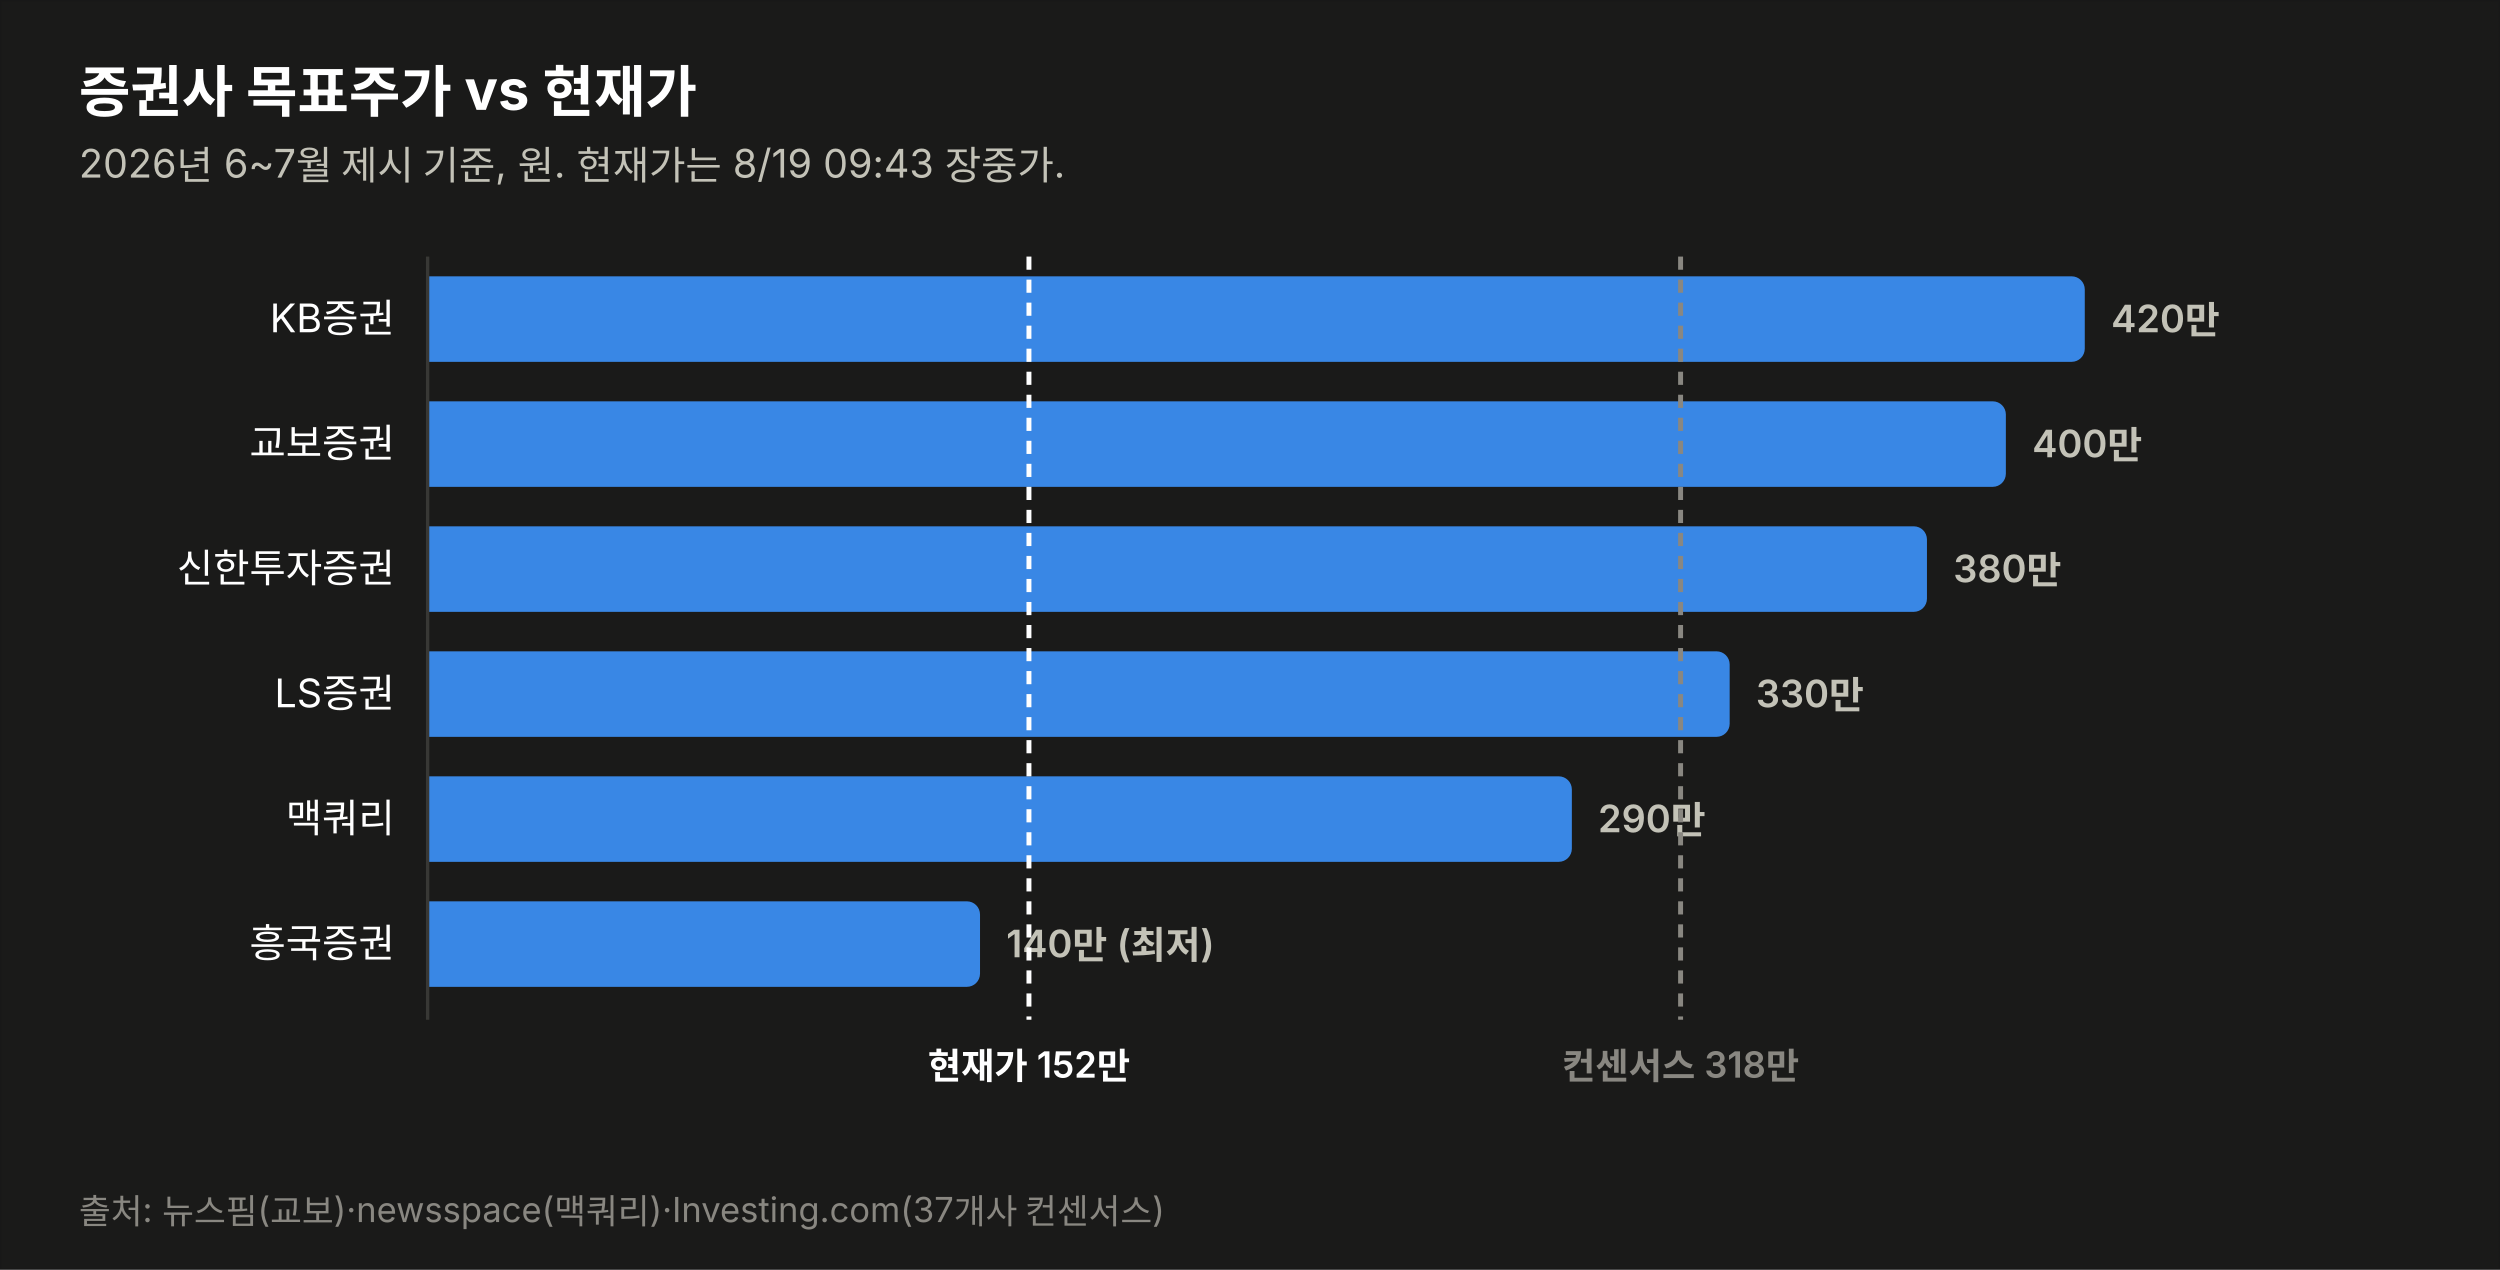
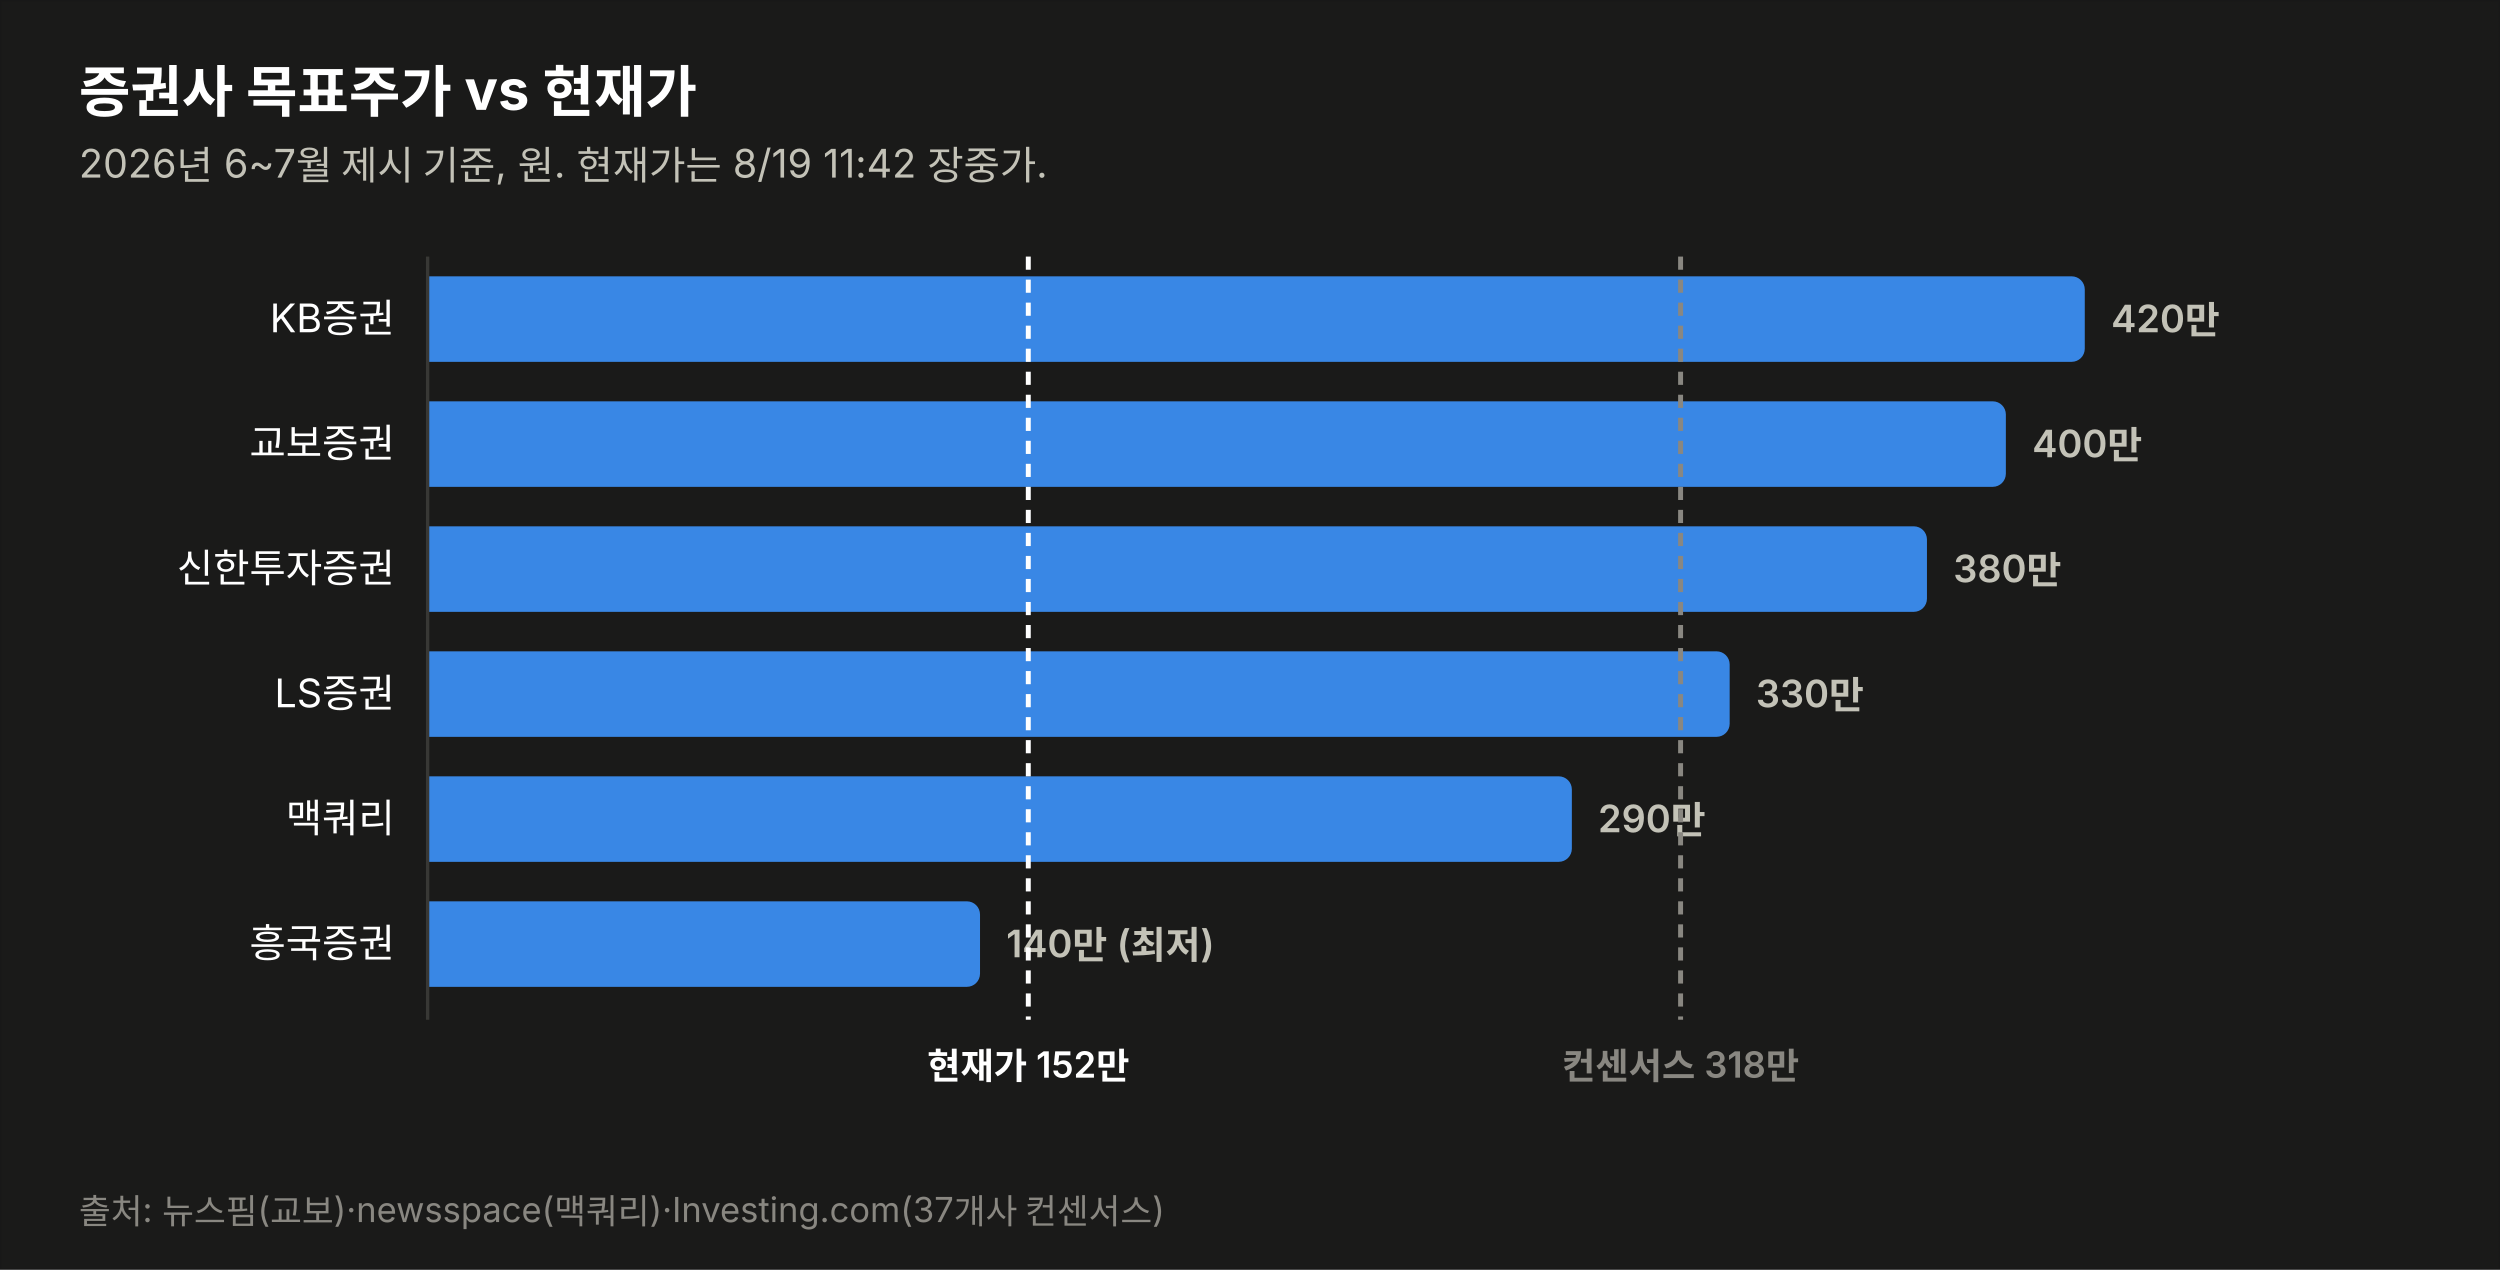
<svg xmlns="http://www.w3.org/2000/svg" width="760" height="386" viewBox="0 0 760 386" font-family="system-ui,-apple-system,&quot;Segoe UI&quot;,&quot;Malgun Gothic&quot;,&quot;Apple SD Gothic Neo&quot;,sans-serif">
  <rect width="760" height="386" fill="#1a1a19" stroke="rgba(11,11,11,0.10)" />
  <text x="24" y="34" font-size="17" font-weight="700" fill="#ffffff">증권사 목표주가 vs 현재가</text>
-   <text x="24" y="54" font-size="12" fill="#c3c2b7">2026년 6~7월 제시 기준, 원. 현재가는 8/19 09:43 장중가.</text>
+   <text x="24" y="54" font-size="12" fill="#c3c2b7">2026년 6~7월 제시 기준, 원. 현재가는 8/19 11:42 장중가.</text>
  <text x="120" y="101.0" font-size="12" fill="#ffffff" text-anchor="end">KB증권</text>
  <path d="M130,84 h499.774 a4,4 0 0 1 4,4 v18 a4,4 0 0 1 -4,4 h-499.774 z" fill="#3987e5" opacity="1.0" />
  <text x="641.8" y="101.0" font-size="11.5" font-weight="600" fill="#c3c2b7" style="font-variant-numeric:tabular-nums">420만</text>
  <text x="120" y="139.0" font-size="12" fill="#ffffff" text-anchor="end">교보증권</text>
  <path d="M130,122 h475.784 a4,4 0 0 1 4,4 v18 a4,4 0 0 1 -4,4 h-475.784 z" fill="#3987e5" opacity="1.0" />
  <text x="617.8" y="139.0" font-size="11.5" font-weight="600" fill="#c3c2b7" style="font-variant-numeric:tabular-nums">400만</text>
  <text x="120" y="177.0" font-size="12" fill="#ffffff" text-anchor="end">신한투자증권</text>
  <path d="M130,160 h451.795 a4,4 0 0 1 4,4 v18 a4,4 0 0 1 -4,4 h-451.795 z" fill="#3987e5" opacity="1.0" />
  <text x="593.8" y="177.0" font-size="11.5" font-weight="600" fill="#c3c2b7" style="font-variant-numeric:tabular-nums">380만</text>
  <text x="120" y="215.0" font-size="12" fill="#ffffff" text-anchor="end">LS증권</text>
  <path d="M130,198 h391.822 a4,4 0 0 1 4,4 v18 a4,4 0 0 1 -4,4 h-391.822 z" fill="#3987e5" opacity="1.0" />
  <text x="533.8" y="215.0" font-size="11.5" font-weight="600" fill="#c3c2b7" style="font-variant-numeric:tabular-nums">330만</text>
  <text x="120" y="253.0" font-size="12" fill="#ffffff" text-anchor="end">맥쿼리</text>
  <path d="M130,236 h343.844 a4,4 0 0 1 4,4 v18 a4,4 0 0 1 -4,4 h-343.844 z" fill="#3987e5" opacity="1.0" />
  <text x="485.8" y="253.0" font-size="11.5" font-weight="600" fill="#c3c2b7" style="font-variant-numeric:tabular-nums">290만</text>
  <text x="120" y="291.0" font-size="12" fill="#ffffff" text-anchor="end">흥국증권</text>
  <path d="M130,274 h163.925 a4,4 0 0 1 4,4 v18 a4,4 0 0 1 -4,4 h-163.925 z" fill="#3987e5" opacity="1.0" />
  <text x="305.9" y="291.0" font-size="11.5" font-weight="600" fill="#c3c2b7" style="font-variant-numeric:tabular-nums">140만 (최저)</text>
  <line x1="130" y1="78" x2="130" y2="310" stroke="#383835" stroke-width="1" />
-   <line x1="312.8" y1="78" x2="312.8" y2="310" stroke="#ffffff" stroke-width="1.5" stroke-dasharray="4 3" />
-   <text x="312.8" y="328" font-size="11" font-weight="600" fill="#ffffff" text-anchor="middle">현재가 152만</text>
+   <line x1="312.6" y1="78" x2="312.6" y2="310" stroke="#ffffff" stroke-width="1.5" stroke-dasharray="4 3" />
+   <text x="312.6" y="328" font-size="11" font-weight="600" fill="#ffffff" text-anchor="middle">현재가 152만</text>
  <line x1="510.9" y1="78" x2="510.9" y2="310" stroke="#898781" stroke-width="1.5" stroke-dasharray="4 3" />
  <text x="510.9" y="328" font-size="11" font-weight="600" fill="#898781" text-anchor="middle">컨센서스 318만</text>
  <text x="24" y="372" font-size="10.5" fill="#898781">출처: 뉴스핌(교보)·newsspace(맥쿼리)·Investing.com(37개사 컨센서스)</text>
</svg>
